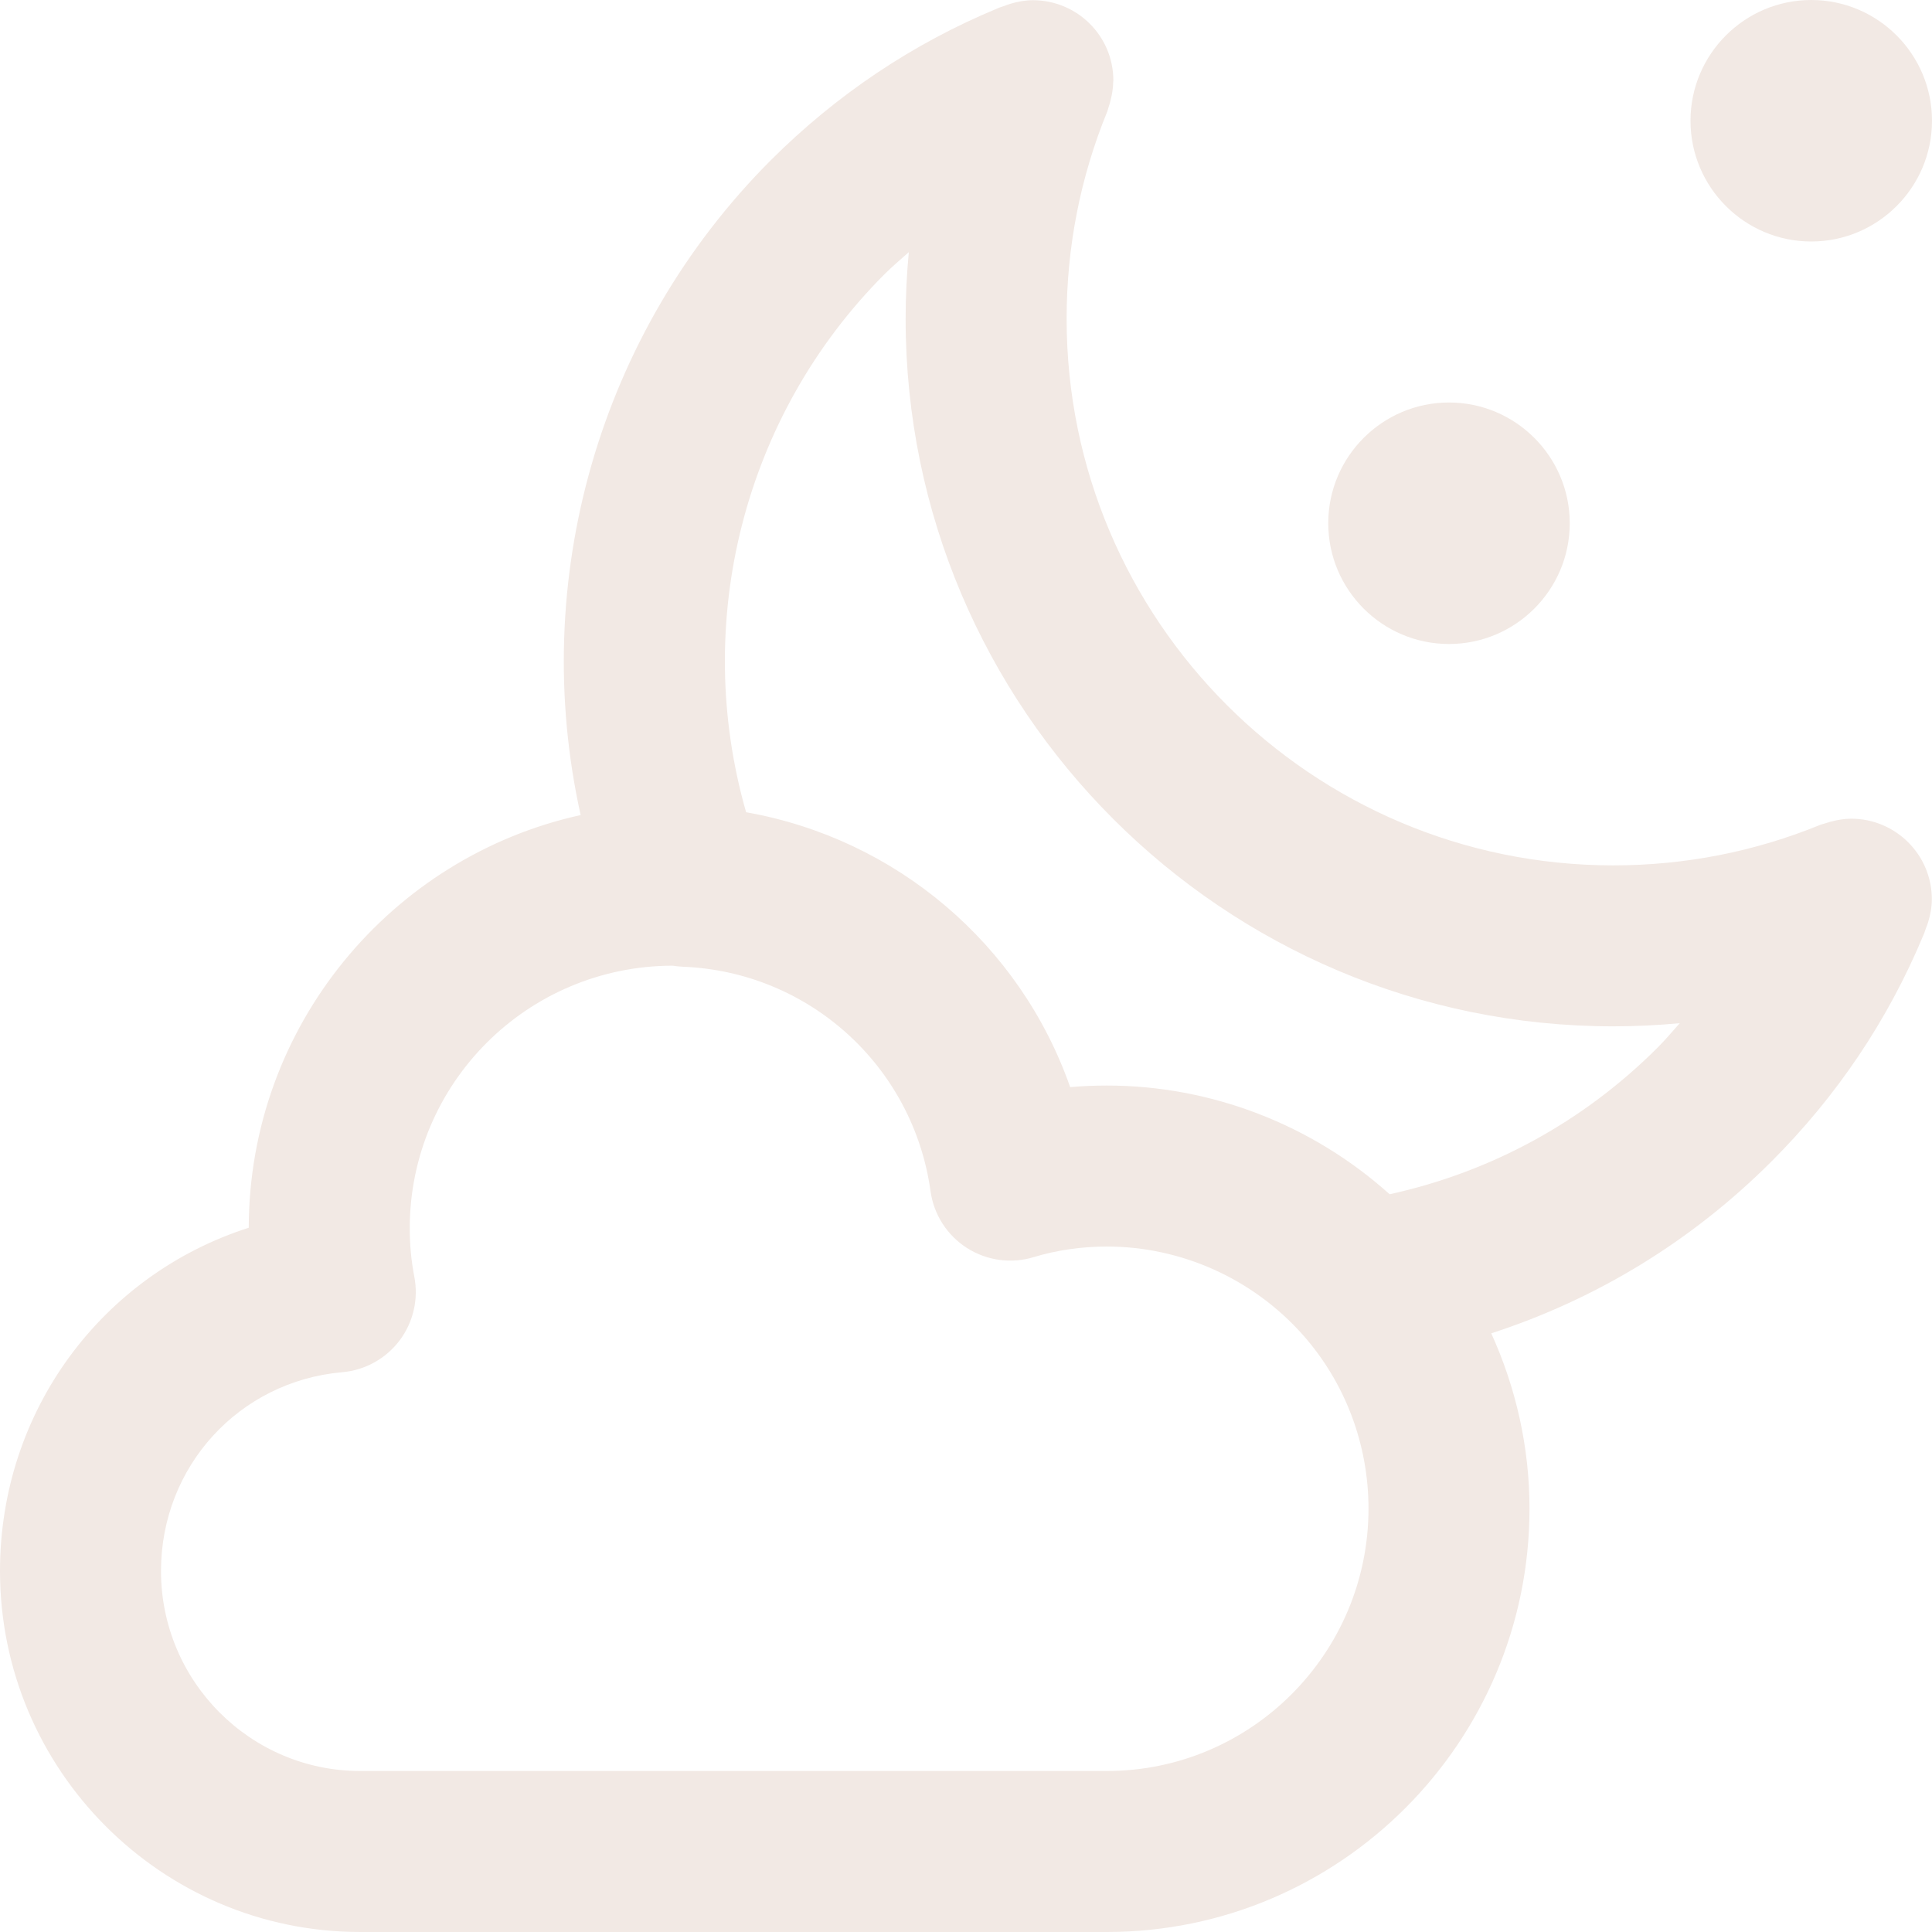
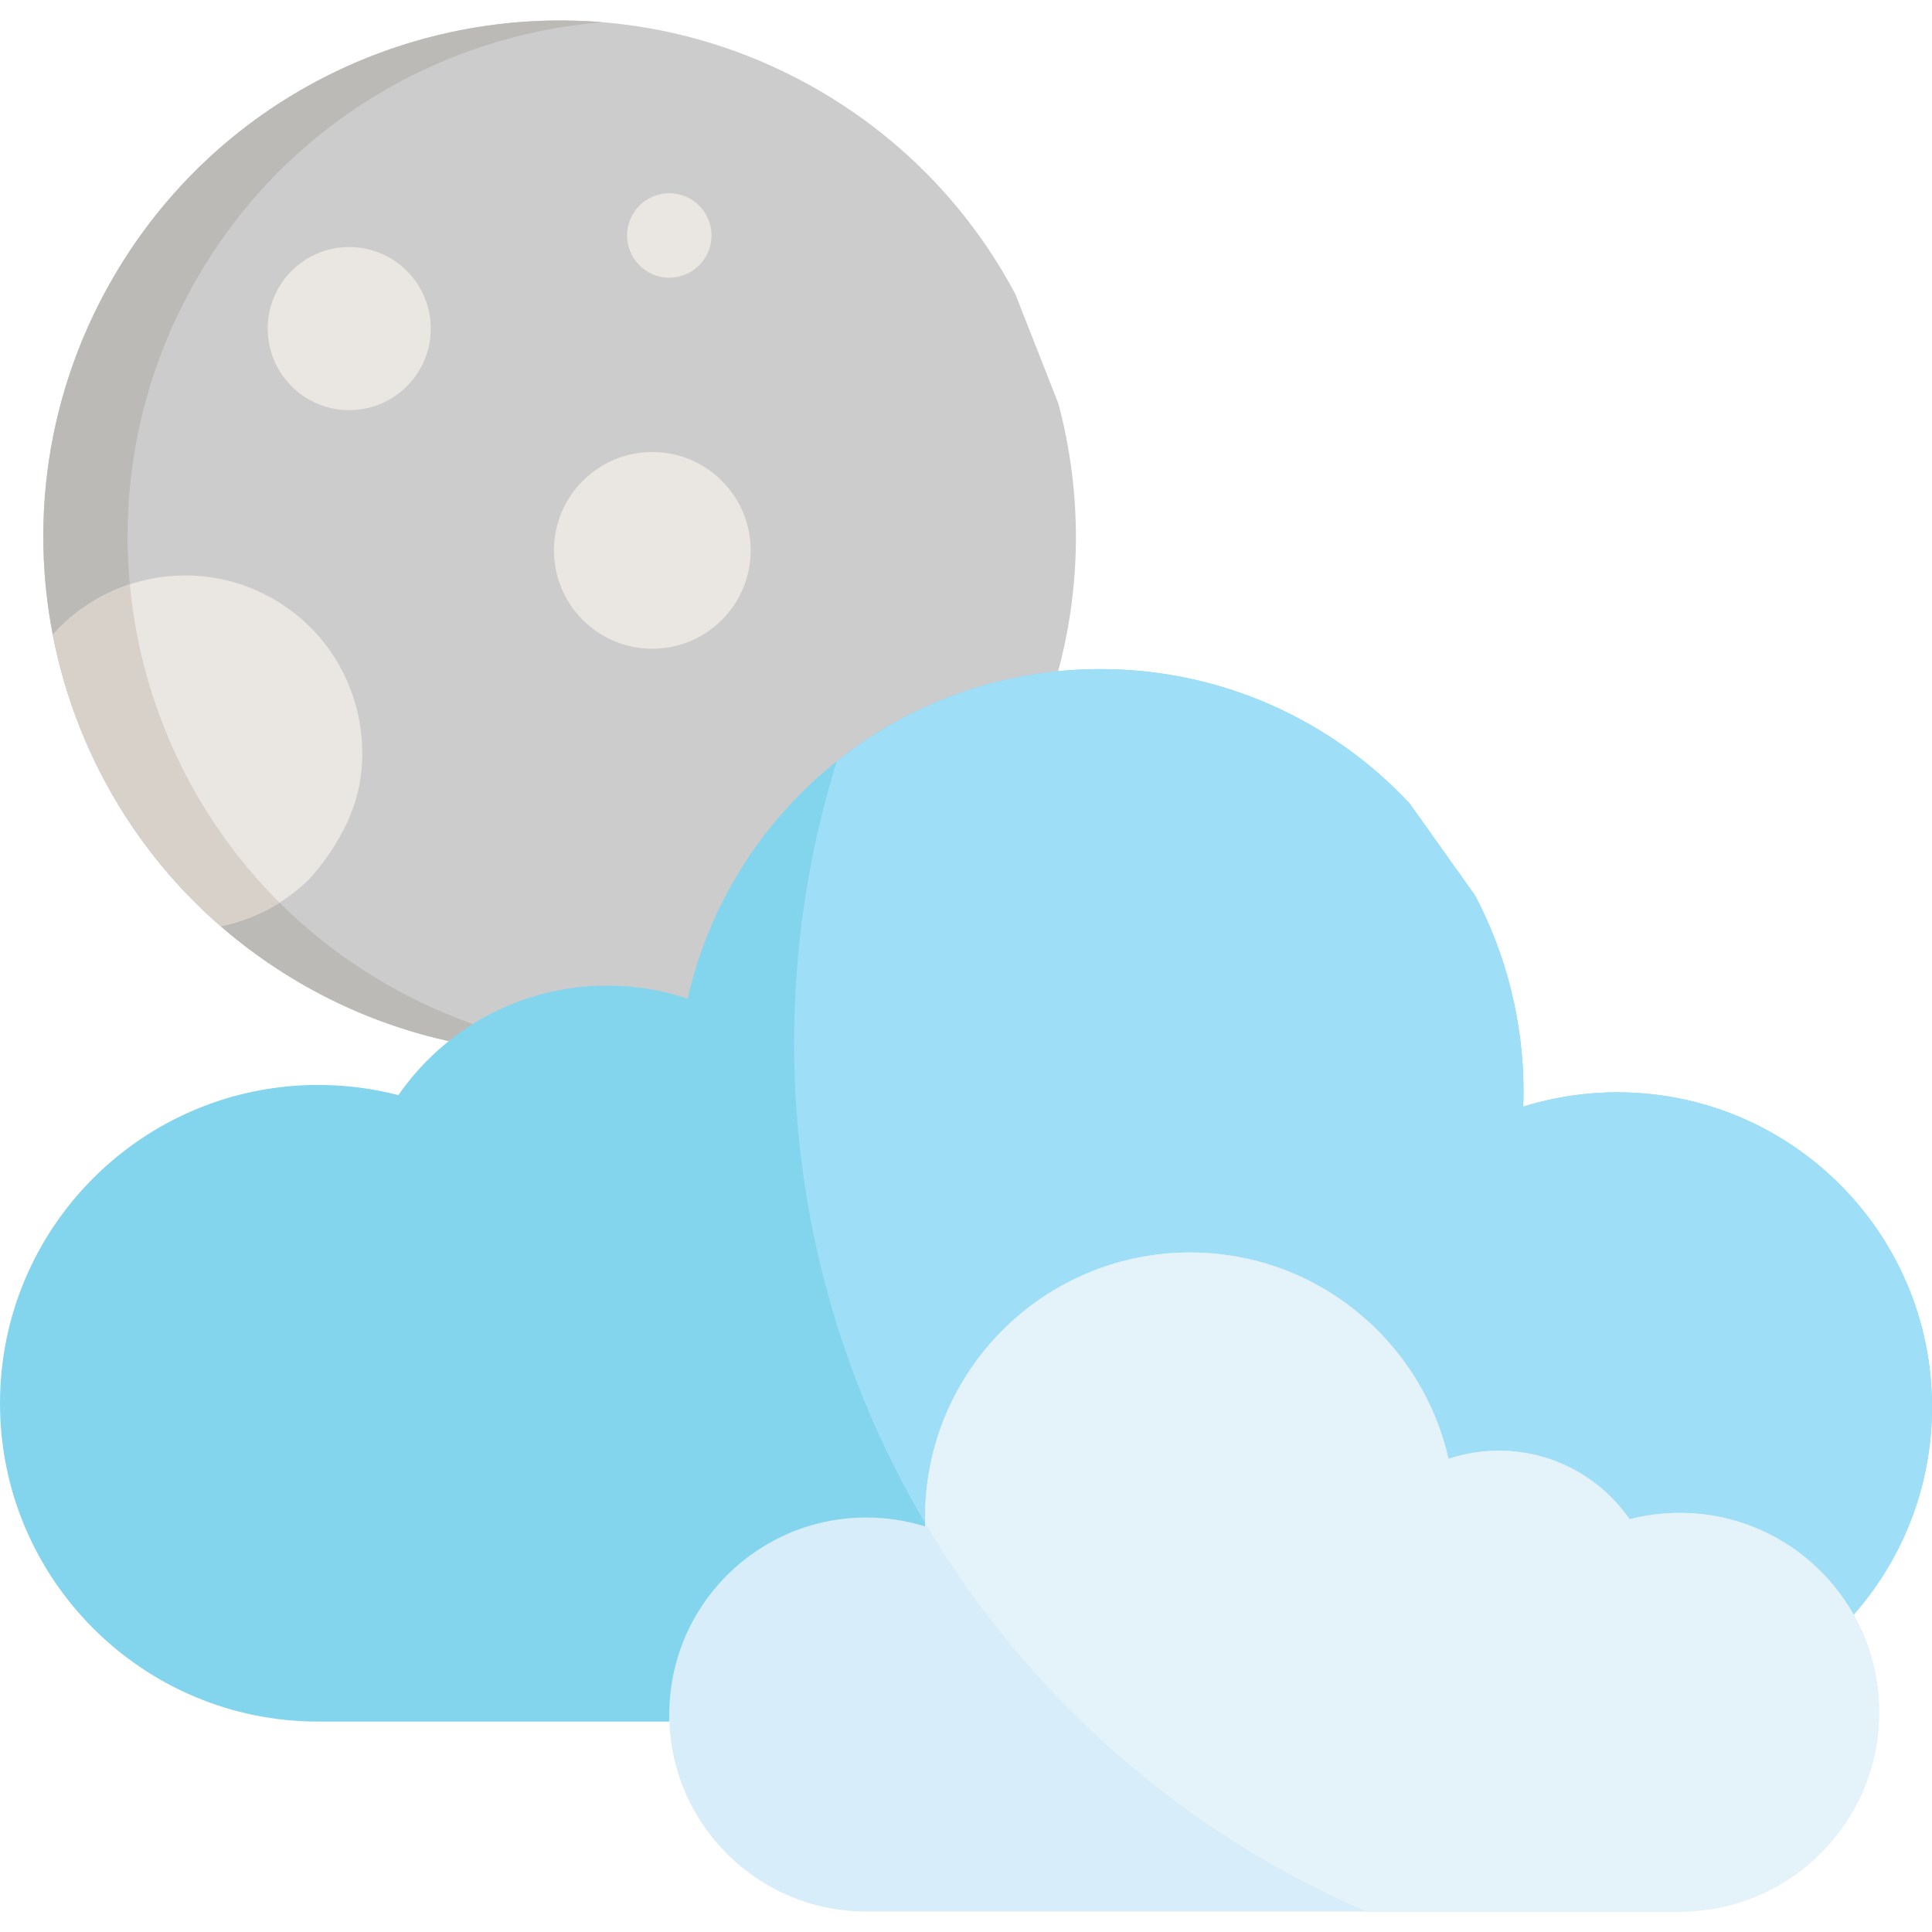
- <svg xmlns="http://www.w3.org/2000/svg" version="1.1" id="Capa_1" x="0px" y="0px" viewBox="0 0 384 384" style="enable-background:new 0 0 384 384;" xml:space="preserve">
-   <defs id="defs53" />
-   <g id="g6" style="fill:#F2E9E4">
-     <g id="g4" style="fill:#F2E9E4">
-       <path d="M367.928,162.72c-1.424,0-2.816,0.256-4.192,0.632c-0.336,0.088-0.656,0.184-0.976,0.296    c-0.296,0.104-0.608,0.152-0.904,0.272c-13.088,5.36-26.96,8.08-41.216,8.08C260.736,172,212,123.264,212,63.36    c0-14.256,2.72-28.12,8.088-41.216c0.112-0.28,0.16-0.592,0.264-0.88c0.12-0.344,0.216-0.688,0.312-1.048    c0.352-1.312,0.584-2.656,0.6-4c0-0.048,0.024-0.088,0.024-0.136V16c0-8.832-7.168-15.96-16-15.96    c-1.544,0-3.008,0.288-4.424,0.696c-0.408,0.12-0.776,0.272-1.168,0.416c-0.464,0.176-0.968,0.288-1.408,0.504    c-16.848,6.984-32.032,17.152-45.136,30.24C118.912,66.224,105.08,115.512,115.408,162c-37.632,8.288-65.904,41.88-65.968,82.024    C20.384,253.32,0,280.32,0,312.24C0,351.808,32.12,384,71.6,384H220c46.32,0,84-37.752,84-84.16c0-12.144-2.672-23.976-7.6-34.832    c20.912-6.784,39.888-18.344,55.712-34.176c13.024-13.016,23.168-28.128,30.16-44.92c0.232-0.456,0.344-0.976,0.536-1.456    c0.152-0.4,0.312-0.776,0.432-1.184c0.432-1.456,0.728-2.96,0.728-4.552C383.968,169.888,376.768,162.72,367.928,162.72z M220,352    H71.6C49.768,352,32,334.168,32,312.24c0-20.728,15.496-37.704,36.032-39.504c4.512-0.392,8.64-2.68,11.376-6.288    c2.728-3.616,3.8-8.208,2.944-12.664c-0.616-3.224-0.912-6.368-0.912-9.632c0-28.76,23.328-52.16,52.248-52.216    c0.664,0.112,1.336,0.176,2.016,0.208c25.072,0.976,45.784,19.736,49.248,44.616c0.64,4.64,3.288,8.768,7.24,11.288    c3.952,2.52,8.824,3.184,13.288,1.808c4.48-1.368,9.504-2.096,14.512-2.096c14.816,0,29.008,6.392,38.912,17.504    C267.352,274.776,272,287.056,272,299.84C272,328.6,248.672,352,220,352z M329.48,208.2c-14.76,14.76-33.056,24.728-53.28,29.168    c-15.384-13.816-35.4-21.608-56.2-21.608c-2.456,0-4.888,0.104-7.296,0.312c-9.952-28.376-34.544-49.368-64.408-54.632    c-10.824-37.752-0.528-78.84,27.496-106.928c1.552-1.552,3.216-2.944,4.84-4.392C180.224,54.496,180,58.912,180,63.352    c0,77.552,63.096,140.64,140.64,140.64c4.44,0,8.848-0.216,13.224-0.624C332.424,204.992,331.032,206.648,329.48,208.2z" id="path2" style="fill:#F2E9E4" />
-     </g>
+ <svg xmlns="http://www.w3.org/2000/svg" version="1.1" id="Layer_1" x="0px" y="0px" viewBox="0 0 511.999 511.999" style="enable-background:new 0 0 511.999 511.999;" xml:space="preserve">
+   <path style="fill:#CCCCCC;" d="M269.08,77.951c-11.608-21.854-29.281-40.824-52.278-54.126  C151.396-14.002,67.71,8.352,29.881,73.754C-7.947,139.16,14.407,222.848,79.81,260.677c13.232,7.653,27.215,12.842,41.415,15.71  c11.125-8.147,24.839-12.962,39.687-12.962c7.456,0,14.617,1.231,21.319,3.467c10.451-46.253,49.466-81.654,97.537-86.698  c7.026-24.276,7.024-49.604,0.709-73.25" />
+   <path style="fill:#BCBAB7;" d="M102.141,260.677C36.737,222.848,14.384,139.16,52.21,73.754  C75.562,33.38,116.389,9.421,159.603,5.886C108.552,1.694,57.231,26.469,29.881,73.754C-7.947,139.16,14.407,222.848,79.81,260.677  c13.232,7.653,27.215,12.842,41.415,15.71c2.077-1.521,4.247-2.927,6.495-4.207C118.987,269.287,110.419,265.464,102.141,260.677z" />
+   <g>
+     <circle style="fill:#EAE6E1;" cx="92.545" cy="87.082" r="21.61" />
+     <circle style="fill:#EAE6E1;" cx="172.87" cy="145.858" r="26.068" />
+     <path style="fill:#EAE6E1;" d="M95.365,207.345c3.177-19.059-5.567-38.91-23.398-48.876c-19.592-10.953-43.647-6.354-57.974,9.75   c5.707,29.435,21.002,56.848,44.483,77.242c8.574-1.76,16.625-5.89,23.097-12.101C81.573,233.36,92.943,221.886,95.365,207.345z" />
  </g>
-   <g id="g12" style="fill:#F2E9E4">
-     <g id="g10" style="fill:#F2E9E4">
-       <path d="M288,80c-13.232,0-24,10.768-24,24s10.768,24,24,24s24-10.768,24-24S301.232,80,288,80z" id="path8" style="fill:#F2E9E4" />
-     </g>
-   </g>
-   <g id="g18">
-     <g id="g16">
-       <path d="M360,0c-13.232,0-24,10.768-24,24s10.768,24,24,24s24-10.768,24-24S373.232,0,360,0z" id="path14" style="fill:#F2E9E4" />
-     </g>
-   </g>
-   <g id="g20">
+   <path style="fill:#D8D1CA;" d="M74.07,239.197c-22.989-22.869-36.734-52.918-39.668-84.334c-7.724,2.537-14.811,7.063-20.409,13.357  c0.71,3.662,1.569,7.293,2.575,10.882c0.009,0.033,0.018,0.068,0.027,0.1c3.53,12.586,8.854,24.669,15.849,35.831  c0.022,0.033,0.044,0.068,0.064,0.1c2.976,4.738,6.255,9.309,9.828,13.684c0.052,0.066,0.106,0.131,0.16,0.196  c1.162,1.419,2.356,2.816,3.581,4.192c0.058,0.066,0.116,0.128,0.173,0.193c2.468,2.764,5.06,5.436,7.772,8.012  c0.08,0.075,0.16,0.153,0.238,0.228c1.313,1.239,2.654,2.453,4.021,3.646c0.068,0.059,0.136,0.117,0.204,0.177  C63.991,244.327,69.275,242.207,74.07,239.197z" />
+   <circle style="fill:#EAE6E1;" cx="177.368" cy="62.401" r="11.195" />
+   <path style="fill:#83D4ED;" d="M373.538,212.897c-20.47-21.893-49.607-35.578-81.941-35.578c-53.41,0-98.068,37.345-109.365,87.34  c-6.701-2.236-13.863-3.467-21.318-3.467c-22.945,0-43.194,11.49-55.339,29.022c-6.78-1.751-13.888-2.692-21.216-2.692  C37.768,287.521,0,325.29,0,371.88c0,46.588,37.768,84.361,84.359,84.361h93.009c0.196-28.675,23.492-51.859,52.206-51.859  c5.446,0,10.699,0.835,15.635,2.382c-0.026-0.79-0.061-1.582-0.061-2.382c0-38.787,31.444-70.23,70.228-70.23  c33.443,0,61.411,23.387,68.484,54.691c4.197-1.401,8.68-2.17,13.348-2.17c14.368,0,27.049,7.194,34.653,18.175  c4.245-1.098,8.698-1.688,13.287-1.688c19.231,0,36.055,10.279,45.296,25.637c13.394-14.793,21.556-34.414,21.556-55.94  c0-46.056-37.332-83.384-83.384-83.384c-8.696,0-17.08,1.333-24.961,3.803c0.039-1.263,0.094-2.529,0.094-3.803  c0-18.832-4.641-36.58-12.842-52.163" />
+   <path style="fill:#9FDEF7;" d="M428.616,289.475c-8.696,0-17.08,1.333-24.961,3.803c0.039-1.263,0.094-2.529,0.094-3.803  c0-18.832-4.641-36.58-12.842-52.163l-17.368-24.414c-20.47-21.893-49.607-35.578-81.941-35.578  c-26.415,0-50.68,9.145-69.835,24.427c-7.353,23.574-11.317,48.645-11.317,74.642c0,46.464,12.671,89.963,34.72,127.257  c0.4-38.445,31.675-69.49,70.21-69.49c33.443,0,61.411,23.387,68.484,54.691c4.197-1.401,8.68-2.17,13.348-2.17  c14.368,0,27.049,7.194,34.653,18.175c4.245-1.098,8.698-1.688,13.287-1.688c19.231,0,36.055,10.279,45.296,25.637  c13.394-14.793,21.556-34.414,21.556-55.94C512,326.803,474.667,289.475,428.616,289.475z" />
+   <path style="fill:#D7EDF9;" d="M385.903,506.577H229.575c-28.835,0-52.21-23.376-52.21-52.21c0-28.842,23.376-52.216,52.21-52.216  c5.446,0,10.699,0.835,15.635,2.382c-0.026-0.79-0.061-1.582-0.061-2.382c0-38.787,31.444-70.23,70.228-70.23  c33.443,0,61.411,23.387,68.484,54.691c4.197-1.401,8.68-2.17,13.348-2.17c14.368,0,27.049,7.194,34.653,18.175  c4.245-1.098,8.698-1.688,13.287-1.688c29.175,0,52.825,23.65,52.825,52.823c0,29.173-23.65,52.824-52.825,52.824h-30.23" />
+   <path style="fill:#E4F2F9;" d="M445.148,400.93c-4.589,0-9.043,0.588-13.287,1.688c-7.604-10.982-20.285-18.175-34.653-18.175  c-4.668,0-9.151,0.769-13.348,2.17c-7.074-31.305-35.042-54.691-68.484-54.691c-38.784,0-70.228,31.443-70.228,70.23  c0,0.512,0.022,1.019,0.039,1.526c26.948,45.559,67.913,81.84,116.967,102.9h23.748h29.015h30.23  c29.175,0,52.825-23.651,52.825-52.824C497.973,424.579,474.323,400.93,445.148,400.93z" />
+   <g>
</g>
-   <g id="g22">
+   <g>
</g>
-   <g id="g24">
+   <g>
</g>
-   <g id="g26">
+   <g>
</g>
-   <g id="g28">
+   <g>
</g>
-   <g id="g30">
+   <g>
</g>
-   <g id="g32">
+   <g>
</g>
-   <g id="g34">
+   <g>
</g>
-   <g id="g36">
+   <g>
</g>
-   <g id="g38">
+   <g>
</g>
-   <g id="g40">
+   <g>
</g>
-   <g id="g42">
+   <g>
</g>
-   <g id="g44">
+   <g>
</g>
-   <g id="g46">
+   <g>
</g>
-   <g id="g48">
+   <g>
</g>
</svg>
